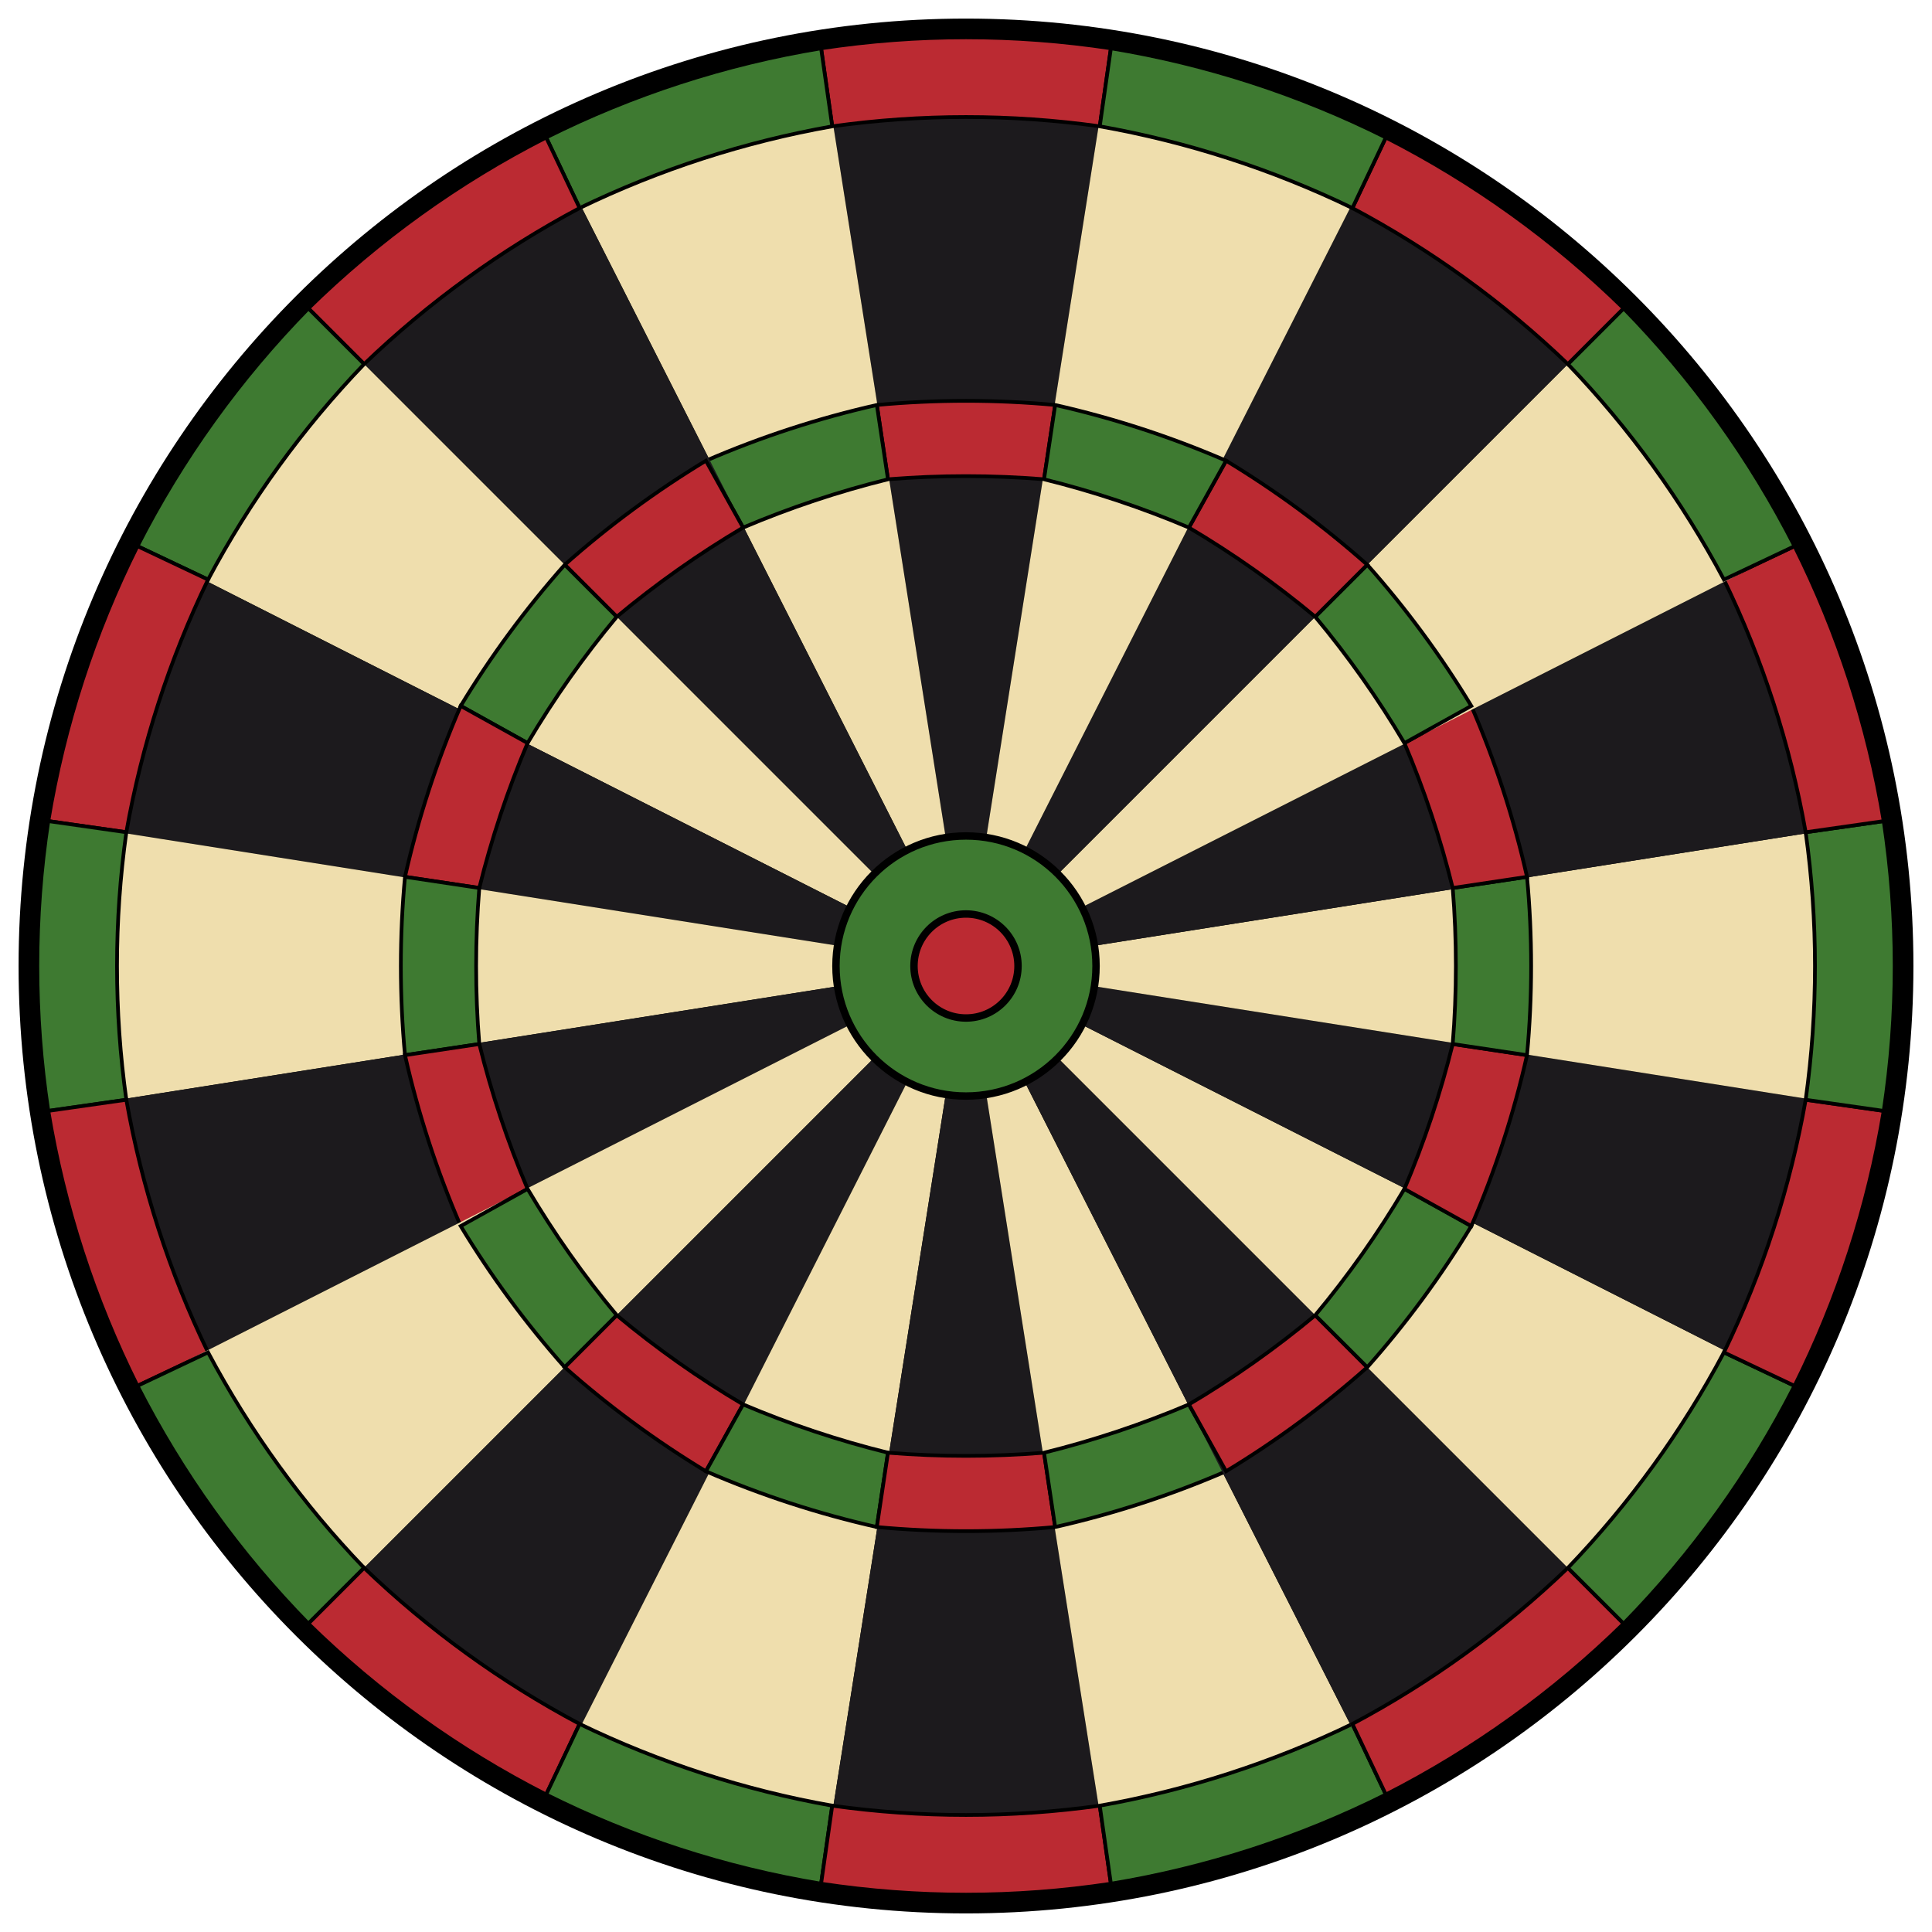
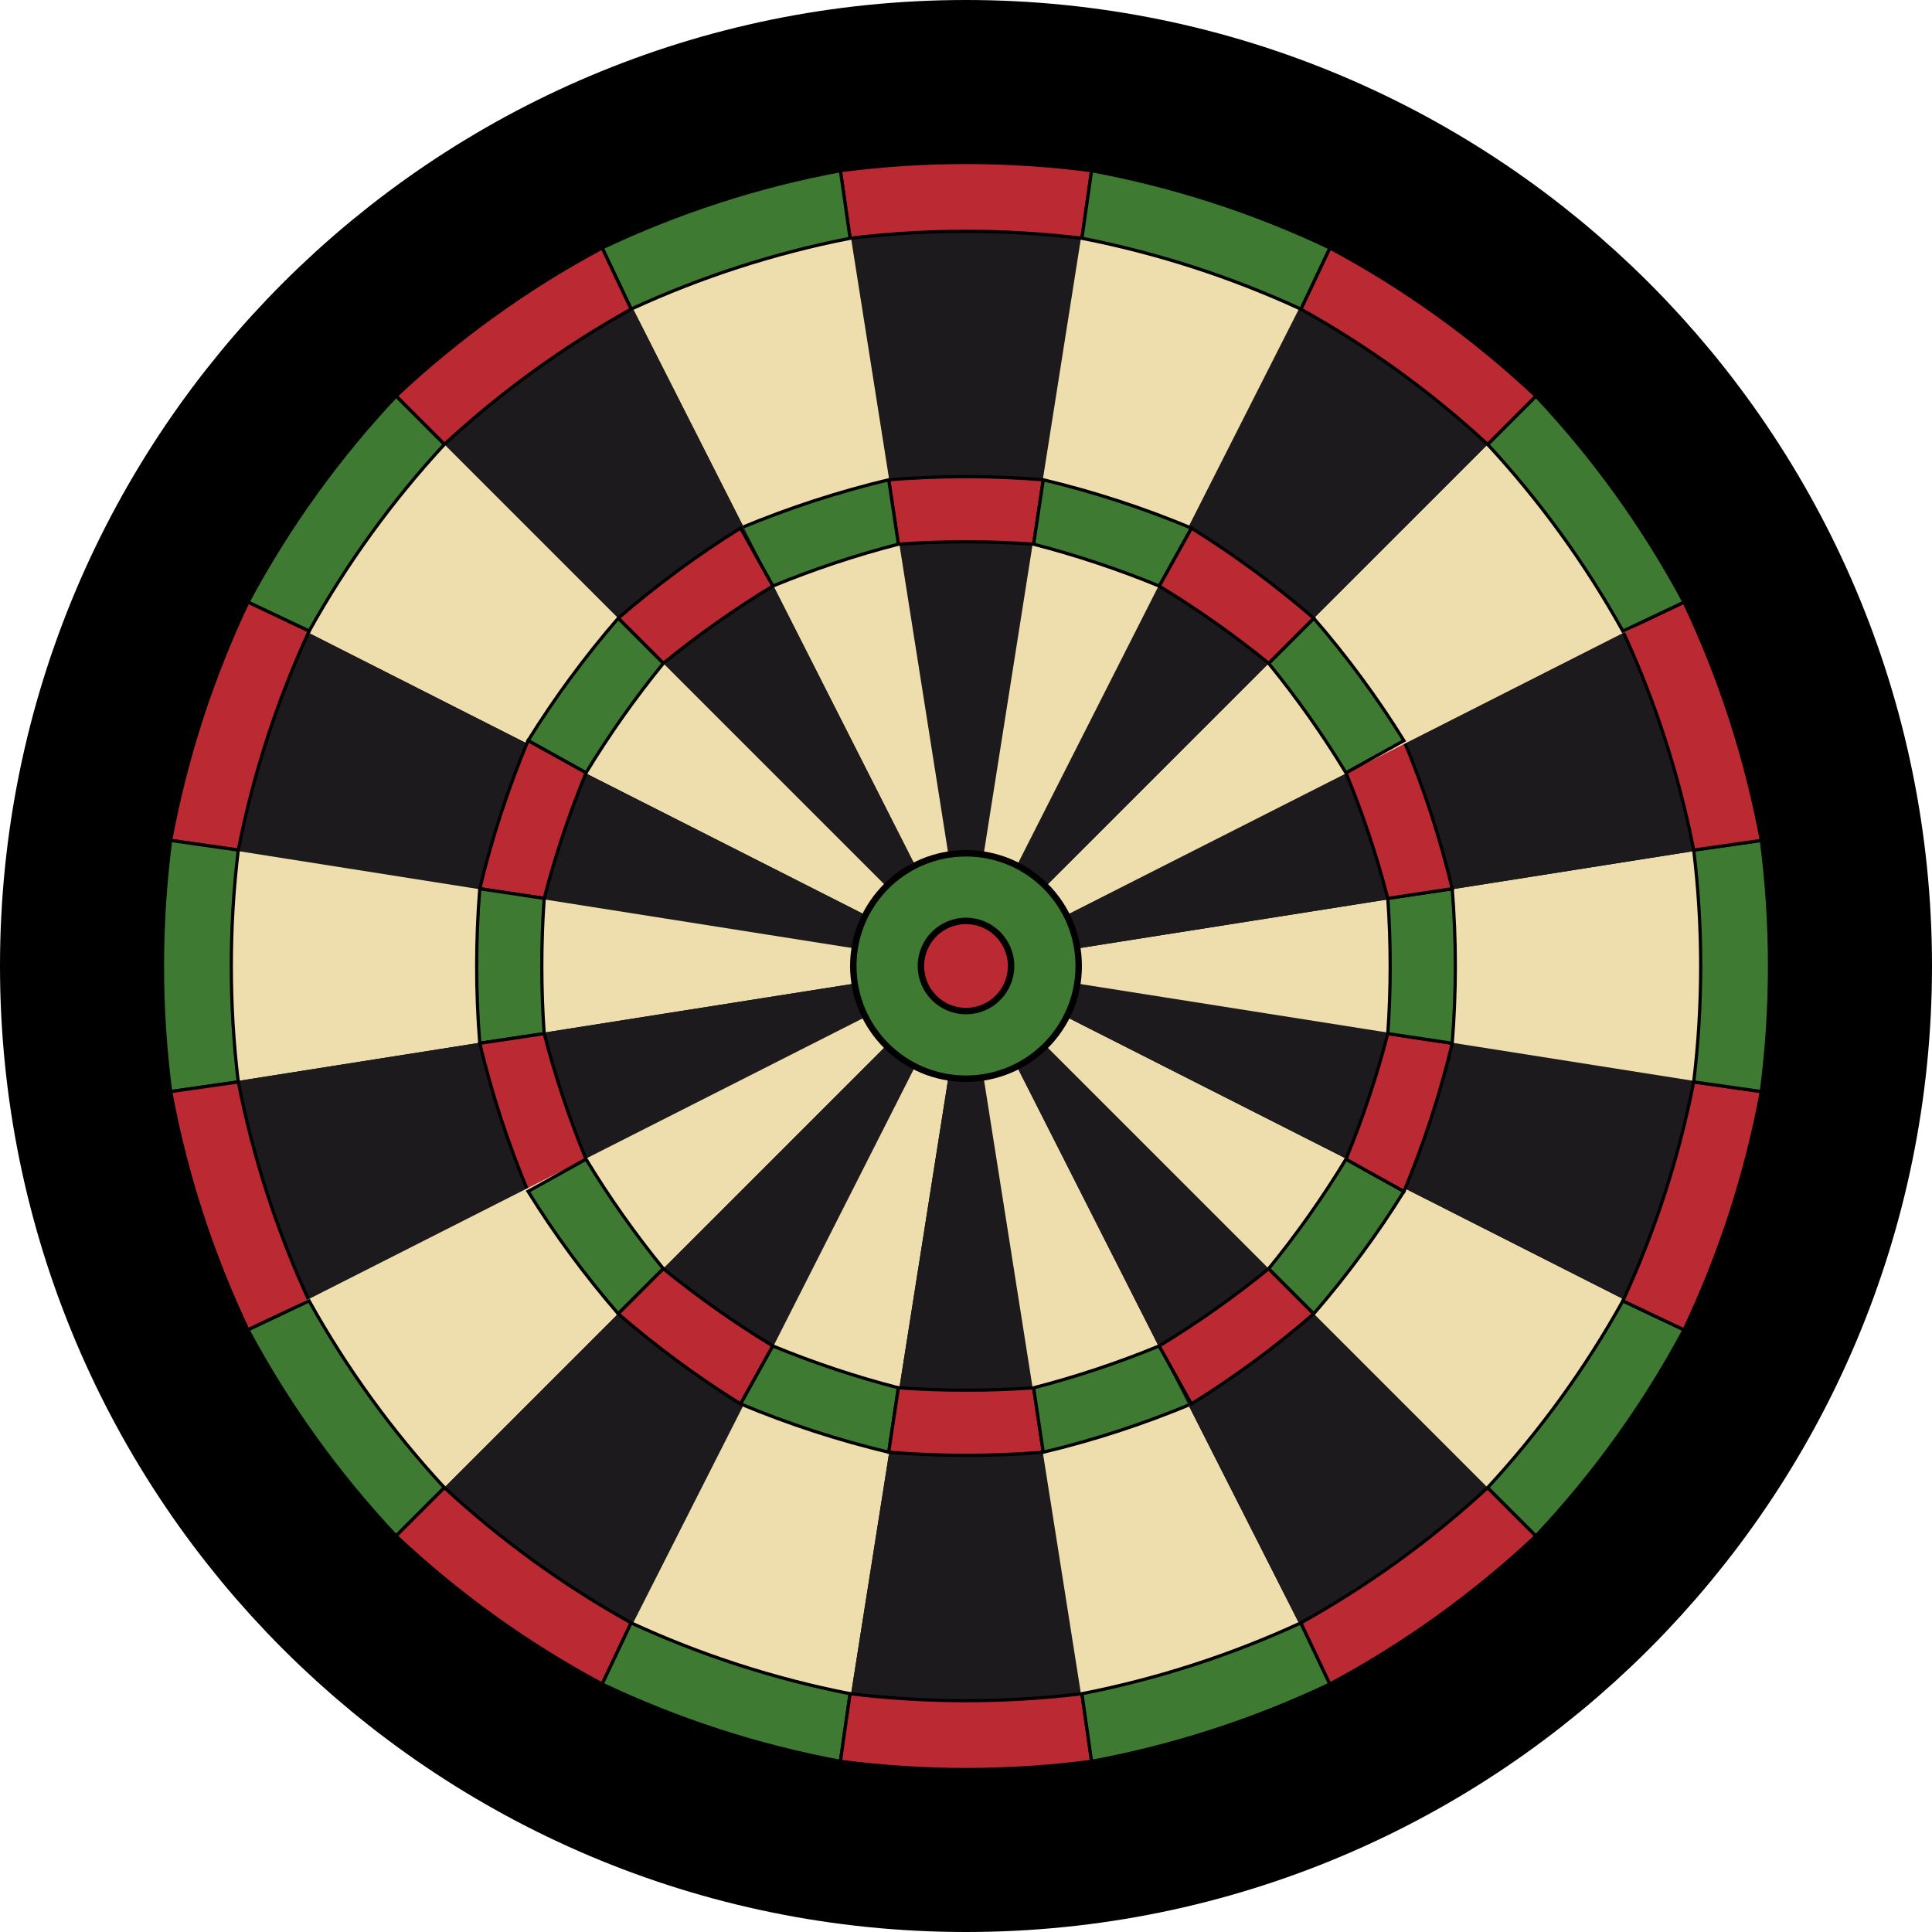
- <svg xmlns="http://www.w3.org/2000/svg" viewBox="0 0 520 520">
-   <circle cx="260" cy="260" r="250" stroke="black" stroke-width="10" />
+ <svg xmlns="http://www.w3.org/2000/svg" viewBox="0 0 600 600">
+   <circle cx="300" cy="300" r="250" stroke="black" stroke-width="100" />
  <g>
-     <path d="M260,260 L299,13 A260,260 0 0 0 221,13 Z" fill="#1C1A1D" />
-     <path stroke="black" stroke-width="1" d="M296,34 L299,13 A260,260 0 0 0 221,13 L224,34 A260,260 0 0 1 296,34 Z" fill="#BB2A32" />
-     <path stroke="black" stroke-width="1" d="M281,129 L284,109 A260,260 0 0 0 236,109 L239,129 A260,260 0 0 1 281,129 Z" fill="#BB2A32" />
-     <path d="M260,260 L221,13 A260,260 0 0 0 147,37 Z" fill="#EFDEAD" />
-     <path stroke="black" stroke-width="1" d="M224,34 L221,13 A260,260 0 0 0 147,37 L156,56 A260,260 0 0 1 224,34 Z" fill="#3E7A31" />
-     <path stroke="black" stroke-width="1" d="M239,129 L236,109 A260,260 0 0 0 190,124 L200,142 A260,260 0 0 1 239,129 Z" fill="#3E7A31" />
-     <path d="M260,260 L147,37 A260,260 0 0 0 83,83 Z" fill="#1C1A1D" />
-     <path stroke="black" stroke-width="1" d="M156,56 L147,37 A260,260 0 0 0 83,83 L98,98 A260,260 0 0 1 156,56 Z" fill="#BB2A32" />
-     <path stroke="black" stroke-width="1" d="M200,142 L190,124 A260,260 0 0 0 152,152 L166,166 A260,260 0 0 1 200,142 Z" fill="#BB2A32" />
-     <path d="M260,260 L83,83 A260,260 0 0 0 37,147 Z" fill="#EFDEAD" />
-     <path stroke="black" stroke-width="1" d="M98,98 L83,83 A260,260 0 0 0 37,147 L56,156 A260,260 0 0 1 98,98 Z" fill="#3E7A31" />
-     <path stroke="black" stroke-width="1" d="M166,166 L152,152 A260,260 0 0 0 124,190 L142,200 A260,260 0 0 1 166,166 Z" fill="#3E7A31" />
-     <path d="M260,260 L37,147 A260,260 0 0 0 13,221 Z" fill="#1C1A1D" />
-     <path stroke="black" stroke-width="1" d="M56,156 L37,147 A260,260 0 0 0 13,221 L34,224 A260,260 0 0 1 56,156 Z" fill="#BB2A32" />
-     <path stroke="black" stroke-width="1" d="M142,200 L124,190 A260,260 0 0 0 109,236 L129,239 A260,260 0 0 1 142,200 Z" fill="#BB2A32" />
-     <path d="M260,260 L13,221 A260,260 0 0 0 13,299 Z" fill="#EFDEAD" />
-     <path stroke="black" stroke-width="1" d="M34,224 L13,221 A260,260 0 0 0 13,299 L34,296 A260,260 0 0 1 34,224 Z" fill="#3E7A31" />
-     <path stroke="black" stroke-width="1" d="M129,239 L109,236 A260,260 0 0 0 109,284 L129,281 A260,260 0 0 1 129,239 Z" fill="#3E7A31" />
-     <path d="M260,260 L13,299 A260,260 0 0 0 37,373 Z" fill="#1C1A1D" />
-     <path stroke="black" stroke-width="1" d="M34,296 L13,299 A260,260 0 0 0 37,373 L56,364 A260,260 0 0 1 34,296 Z" fill="#BB2A32" />
-     <path stroke="black" stroke-width="1" d="M129,281 L109,284 A260,260 0 0 0 124,330 L142,320 A260,260 0 0 1 129,281 Z" fill="#BB2A32" />
-     <path d="M260,260 L37,373 A260,260 0 0 0 83,437 Z" fill="#EFDEAD" />
-     <path stroke="black" stroke-width="1" d="M56,364 L37,373 A260,260 0 0 0 83,437 L98,422 A260,260 0 0 1 56,364 Z" fill="#3E7A31" />
-     <path stroke="black" stroke-width="1" d="M142,320 L124,330 A260,260 0 0 0 152,368 L166,354 A260,260 0 0 1 142,320 Z" fill="#3E7A31" />
-     <path d="M260,260 L83,437 A260,260 0 0 0 147,483 Z" fill="#1C1A1D" />
-     <path stroke="black" stroke-width="1" d="M98,422 L83,437 A260,260 0 0 0 147,483 L156,464 A260,260 0 0 1 98,422 Z" fill="#BB2A32" />
-     <path stroke="black" stroke-width="1" d="M166,354 L152,368 A260,260 0 0 0 190,396 L200,378 A260,260 0 0 1 166,354 Z" fill="#BB2A32" />
-     <path d="M260,260 L147,483 A260,260 0 0 0 221,507 Z" fill="#EFDEAD" />
-     <path stroke="black" stroke-width="1" d="M156,464 L147,483 A260,260 0 0 0 221,507 L224,486 A260,260 0 0 1 156,464 Z" fill="#3E7A31" />
-     <path stroke="black" stroke-width="1" d="M200,378 L190,396 A260,260 0 0 0 236,411 L239,391 A260,260 0 0 1 200,378 Z" fill="#3E7A31" />
-     <path d="M260,260 L221,507 A260,260 0 0 0 299,507 Z" fill="#1C1A1D" />
-     <path stroke="black" stroke-width="1" d="M224,486 L221,507 A260,260 0 0 0 299,507 L296,486 A260,260 0 0 1 224,486 Z" fill="#BB2A32" />
-     <path stroke="black" stroke-width="1" d="M239,391 L236,411 A260,260 0 0 0 284,411 L281,391 A260,260 0 0 1 239,391 Z" fill="#BB2A32" />
-     <path d="M260,260 L299,507 A260,260 0 0 0 373,483 Z" fill="#EFDEAD" />
-     <path stroke="black" stroke-width="1" d="M296,486 L299,507 A260,260 0 0 0 373,483 L364,464 A260,260 0 0 1 296,486 Z" fill="#3E7A31" />
-     <path stroke="black" stroke-width="1" d="M281,391 L284,411 A260,260 0 0 0 330,396 L320,378 A260,260 0 0 1 281,391 Z" fill="#3E7A31" />
-     <path d="M260,260 L373,483 A260,260 0 0 0 437,437 Z" fill="#1C1A1D" />
-     <path stroke="black" stroke-width="1" d="M364,464 L373,483 A260,260 0 0 0 437,437 L422,422 A260,260 0 0 1 364,464 Z" fill="#BB2A32" />
-     <path stroke="black" stroke-width="1" d="M320,378 L330,396 A260,260 0 0 0 368,368 L354,354 A260,260 0 0 1 320,378 Z" fill="#BB2A32" />
-     <path d="M260,260 L437,437 A260,260 0 0 0 483,373 Z" fill="#EFDEAD" />
-     <path stroke="black" stroke-width="1" d="M422,422 L437,437 A260,260 0 0 0 483,373 L464,364 A260,260 0 0 1 422,422 Z" fill="#3E7A31" />
-     <path stroke="black" stroke-width="1" d="M354,354 L368,368 A260,260 0 0 0 396,330 L378,320 A260,260 0 0 1 354,354 Z" fill="#3E7A31" />
-     <path d="M260,260 L483,373 A260,260 0 0 0 507,299 Z" fill="#1C1A1D" />
-     <path stroke="black" stroke-width="1" d="M464,364 L483,373 A260,260 0 0 0 507,299 L486,296 A260,260 0 0 1 464,364 Z" fill="#BB2A32" />
-     <path stroke="black" stroke-width="1" d="M378,320 L396,330 A260,260 0 0 0 411,284 L391,281 A260,260 0 0 1 378,320 Z" fill="#BB2A32" />
-     <path d="M260,260 L507,299 A260,260 0 0 0 507,221 Z" fill="#EFDEAD" />
-     <path stroke="black" stroke-width="1" d="M486,296 L507,299 A260,260 0 0 0 507,221 L486,224 A260,260 0 0 1 486,296 Z" fill="#3E7A31" />
-     <path stroke="black" stroke-width="1" d="M391,281 L411,284 A260,260 0 0 0 411,236 L391,239 A260,260 0 0 1 391,281 Z" fill="#3E7A31" />
-     <path d="M260,260 L507,221 A260,260 0 0 0 483,147 Z" fill="#1C1A1D" />
-     <path stroke="black" stroke-width="1" d="M486,224 L507,221 A260,260 0 0 0 483,147 L464,156 A260,260 0 0 1 486,224 Z" fill="#BB2A32" />
-     <path stroke="black" stroke-width="1" d="M391,239 L411,236 A260,260 0 0 0 396,190 L378,200 A260,260 0 0 1 391,239 Z" fill="#BB2A32" />
-     <path d="M260,260 L483,147 A260,260 0 0 0 437,83 Z" fill="#EFDEAD" />
-     <path stroke="black" stroke-width="1" d="M464,156 L483,147 A260,260 0 0 0 437,83 L422,98 A260,260 0 0 1 464,156 Z" fill="#3E7A31" />
-     <path stroke="black" stroke-width="1" d="M378,200 L396,190 A260,260 0 0 0 368,152 L354,166 A260,260 0 0 1 378,200 Z" fill="#3E7A31" />
-     <path d="M260,260 L437,83 A260,260 0 0 0 373,37 Z" fill="#1C1A1D" />
-     <path stroke="black" stroke-width="1" d="M422,98 L437,83 A260,260 0 0 0 373,37 L364,56 A260,260 0 0 1 422,98 Z" fill="#BB2A32" />
-     <path stroke="black" stroke-width="1" d="M354,166 L368,152 A260,260 0 0 0 330,124 L320,142 A260,260 0 0 1 354,166 Z" fill="#BB2A32" />
-     <path d="M260,260 L373,37 A260,260 0 0 0 299,13 Z" fill="#EFDEAD" />
-     <path stroke="black" stroke-width="1" d="M364,56 L373,37 A260,260 0 0 0 299,13 L296,34 A260,260 0 0 1 364,56 Z" fill="#3E7A31" />
-     <path stroke="black" stroke-width="1" d="M320,142 L330,124 A260,260 0 0 0 284,109 L281,129 A260,260 0 0 1 320,142 Z" fill="#3E7A31" />
+     <path d="M300,300 L339,53 A300,300 0 0 0 261,53 Z" fill="#1C1A1D" />
+     <path stroke="black" stroke-width="1" d="M336,74 L339,53 A300,300 0 0 0 261,53 L264,74 A300,300 0 0 1 336,74 Z" fill="#BB2A32" />
+     <path stroke="black" stroke-width="1" d="M321,169 L324,149 A300,300 0 0 0 276,149 L279,169 A300,300 0 0 1 321,169 Z" fill="#BB2A32" />
+     <path d="M300,300 L261,53 A300,300 0 0 0 187,77 Z" fill="#EFDEAD" />
+     <path stroke="black" stroke-width="1" d="M264,74 L261,53 A300,300 0 0 0 187,77 L196,96 A300,300 0 0 1 264,74 Z" fill="#3E7A31" />
+     <path stroke="black" stroke-width="1" d="M279,169 L276,149 A300,300 0 0 0 230,164 L240,182 A300,300 0 0 1 279,169 Z" fill="#3E7A31" />
+     <path d="M300,300 L187,77 A300,300 0 0 0 123,123 Z" fill="#1C1A1D" />
+     <path stroke="black" stroke-width="1" d="M196,96 L187,77 A300,300 0 0 0 123,123 L138,138 A300,300 0 0 1 196,96 Z" fill="#BB2A32" />
+     <path stroke="black" stroke-width="1" d="M240,182 L230,164 A300,300 0 0 0 192,192 L206,206 A300,300 0 0 1 240,182 Z" fill="#BB2A32" />
+     <path d="M300,300 L123,123 A300,300 0 0 0 77,187 Z" fill="#EFDEAD" />
+     <path stroke="black" stroke-width="1" d="M138,138 L123,123 A300,300 0 0 0 77,187 L96,196 A300,300 0 0 1 138,138 Z" fill="#3E7A31" />
+     <path stroke="black" stroke-width="1" d="M206,206 L192,192 A300,300 0 0 0 164,230 L182,240 A300,300 0 0 1 206,206 Z" fill="#3E7A31" />
+     <path d="M300,300 L77,187 A300,300 0 0 0 53,261 Z" fill="#1C1A1D" />
+     <path stroke="black" stroke-width="1" d="M96,196 L77,187 A300,300 0 0 0 53,261 L74,264 A300,300 0 0 1 96,196 Z" fill="#BB2A32" />
+     <path stroke="black" stroke-width="1" d="M182,240 L164,230 A300,300 0 0 0 149,276 L169,279 A300,300 0 0 1 182,240 Z" fill="#BB2A32" />
+     <path d="M300,300 L53,261 A300,300 0 0 0 53,339 Z" fill="#EFDEAD" />
+     <path stroke="black" stroke-width="1" d="M74,264 L53,261 A300,300 0 0 0 53,339 L74,336 A300,300 0 0 1 74,264 Z" fill="#3E7A31" />
+     <path stroke="black" stroke-width="1" d="M169,279 L149,276 A300,300 0 0 0 149,324 L169,321 A300,300 0 0 1 169,279 Z" fill="#3E7A31" />
+     <path d="M300,300 L53,339 A300,300 0 0 0 77,413 Z" fill="#1C1A1D" />
+     <path stroke="black" stroke-width="1" d="M74,336 L53,339 A300,300 0 0 0 77,413 L96,404 A300,300 0 0 1 74,336 Z" fill="#BB2A32" />
+     <path stroke="black" stroke-width="1" d="M169,321 L149,324 A300,300 0 0 0 164,370 L182,360 A300,300 0 0 1 169,321 Z" fill="#BB2A32" />
+     <path d="M300,300 L77,413 A300,300 0 0 0 123,477 Z" fill="#EFDEAD" />
+     <path stroke="black" stroke-width="1" d="M96,404 L77,413 A300,300 0 0 0 123,477 L138,462 A300,300 0 0 1 96,404 Z" fill="#3E7A31" />
+     <path stroke="black" stroke-width="1" d="M182,360 L164,370 A300,300 0 0 0 192,408 L206,394 A300,300 0 0 1 182,360 Z" fill="#3E7A31" />
+     <path d="M300,300 L123,477 A300,300 0 0 0 187,523 Z" fill="#1C1A1D" />
+     <path stroke="black" stroke-width="1" d="M138,462 L123,477 A300,300 0 0 0 187,523 L196,504 A300,300 0 0 1 138,462 Z" fill="#BB2A32" />
+     <path stroke="black" stroke-width="1" d="M206,394 L192,408 A300,300 0 0 0 230,436 L240,418 A300,300 0 0 1 206,394 Z" fill="#BB2A32" />
+     <path d="M300,300 L187,523 A300,300 0 0 0 261,547 Z" fill="#EFDEAD" />
+     <path stroke="black" stroke-width="1" d="M196,504 L187,523 A300,300 0 0 0 261,547 L264,526 A300,300 0 0 1 196,504 Z" fill="#3E7A31" />
+     <path stroke="black" stroke-width="1" d="M240,418 L230,436 A300,300 0 0 0 276,451 L279,431 A300,300 0 0 1 240,418 Z" fill="#3E7A31" />
+     <path d="M300,300 L261,547 A300,300 0 0 0 339,547 Z" fill="#1C1A1D" />
+     <path stroke="black" stroke-width="1" d="M264,526 L261,547 A300,300 0 0 0 339,547 L336,526 A300,300 0 0 1 264,526 Z" fill="#BB2A32" />
+     <path stroke="black" stroke-width="1" d="M279,431 L276,451 A300,300 0 0 0 324,451 L321,431 A300,300 0 0 1 279,431 Z" fill="#BB2A32" />
+     <path d="M300,300 L339,547 A300,300 0 0 0 413,523 Z" fill="#EFDEAD" />
+     <path stroke="black" stroke-width="1" d="M336,526 L339,547 A300,300 0 0 0 413,523 L404,504 A300,300 0 0 1 336,526 Z" fill="#3E7A31" />
+     <path stroke="black" stroke-width="1" d="M321,431 L324,451 A300,300 0 0 0 370,436 L360,418 A300,300 0 0 1 321,431 Z" fill="#3E7A31" />
+     <path d="M300,300 L413,523 A300,300 0 0 0 477,477 Z" fill="#1C1A1D" />
+     <path stroke="black" stroke-width="1" d="M404,504 L413,523 A300,300 0 0 0 477,477 L462,462 A300,300 0 0 1 404,504 Z" fill="#BB2A32" />
+     <path stroke="black" stroke-width="1" d="M360,418 L370,436 A300,300 0 0 0 408,408 L394,394 A300,300 0 0 1 360,418 Z" fill="#BB2A32" />
+     <path d="M300,300 L477,477 A300,300 0 0 0 523,413 Z" fill="#EFDEAD" />
+     <path stroke="black" stroke-width="1" d="M462,462 L477,477 A300,300 0 0 0 523,413 L504,404 A300,300 0 0 1 462,462 Z" fill="#3E7A31" />
+     <path stroke="black" stroke-width="1" d="M394,394 L408,408 A300,300 0 0 0 436,370 L418,360 A300,300 0 0 1 394,394 Z" fill="#3E7A31" />
+     <path d="M300,300 L523,413 A300,300 0 0 0 547,339 Z" fill="#1C1A1D" />
+     <path stroke="black" stroke-width="1" d="M504,404 L523,413 A300,300 0 0 0 547,339 L526,336 A300,300 0 0 1 504,404 Z" fill="#BB2A32" />
+     <path stroke="black" stroke-width="1" d="M418,360 L436,370 A300,300 0 0 0 451,324 L431,321 A300,300 0 0 1 418,360 Z" fill="#BB2A32" />
+     <path d="M300,300 L547,339 A300,300 0 0 0 547,261 Z" fill="#EFDEAD" />
+     <path stroke="black" stroke-width="1" d="M526,336 L547,339 A300,300 0 0 0 547,261 L526,264 A300,300 0 0 1 526,336 Z" fill="#3E7A31" />
+     <path stroke="black" stroke-width="1" d="M431,321 L451,324 A300,300 0 0 0 451,276 L431,279 A300,300 0 0 1 431,321 Z" fill="#3E7A31" />
+     <path d="M300,300 L547,261 A300,300 0 0 0 523,187 Z" fill="#1C1A1D" />
+     <path stroke="black" stroke-width="1" d="M526,264 L547,261 A300,300 0 0 0 523,187 L504,196 A300,300 0 0 1 526,264 Z" fill="#BB2A32" />
+     <path stroke="black" stroke-width="1" d="M431,279 L451,276 A300,300 0 0 0 436,230 L418,240 A300,300 0 0 1 431,279 Z" fill="#BB2A32" />
+     <path d="M300,300 L523,187 A300,300 0 0 0 477,123 Z" fill="#EFDEAD" />
+     <path stroke="black" stroke-width="1" d="M504,196 L523,187 A300,300 0 0 0 477,123 L462,138 A300,300 0 0 1 504,196 Z" fill="#3E7A31" />
+     <path stroke="black" stroke-width="1" d="M418,240 L436,230 A300,300 0 0 0 408,192 L394,206 A300,300 0 0 1 418,240 Z" fill="#3E7A31" />
+     <path d="M300,300 L477,123 A300,300 0 0 0 413,77 Z" fill="#1C1A1D" />
+     <path stroke="black" stroke-width="1" d="M462,138 L477,123 A300,300 0 0 0 413,77 L404,96 A300,300 0 0 1 462,138 Z" fill="#BB2A32" />
+     <path stroke="black" stroke-width="1" d="M394,206 L408,192 A300,300 0 0 0 370,164 L360,182 A300,300 0 0 1 394,206 Z" fill="#BB2A32" />
+     <path d="M300,300 L413,77 A300,300 0 0 0 339,53 Z" fill="#EFDEAD" />
+     <path stroke="black" stroke-width="1" d="M404,96 L413,77 A300,300 0 0 0 339,53 L336,74 A300,300 0 0 1 404,96 Z" fill="#3E7A31" />
+     <path stroke="black" stroke-width="1" d="M360,182 L370,164 A300,300 0 0 0 324,149 L321,169 A300,300 0 0 1 360,182 Z" fill="#3E7A31" />
  </g>
-   <circle cx="260" cy="260" r="35" stroke="black" stroke-width="2" fill="#3E7A31" />
-   <circle cx="260" cy="260" r="14" stroke="black" stroke-width="2" fill="#BB2A32" />
+   <circle cx="300" cy="300" r="35" stroke="black" stroke-width="2" fill="#3E7A31" />
+   <circle cx="300" cy="300" r="14" stroke="black" stroke-width="2" fill="#BB2A32" />
</svg>
